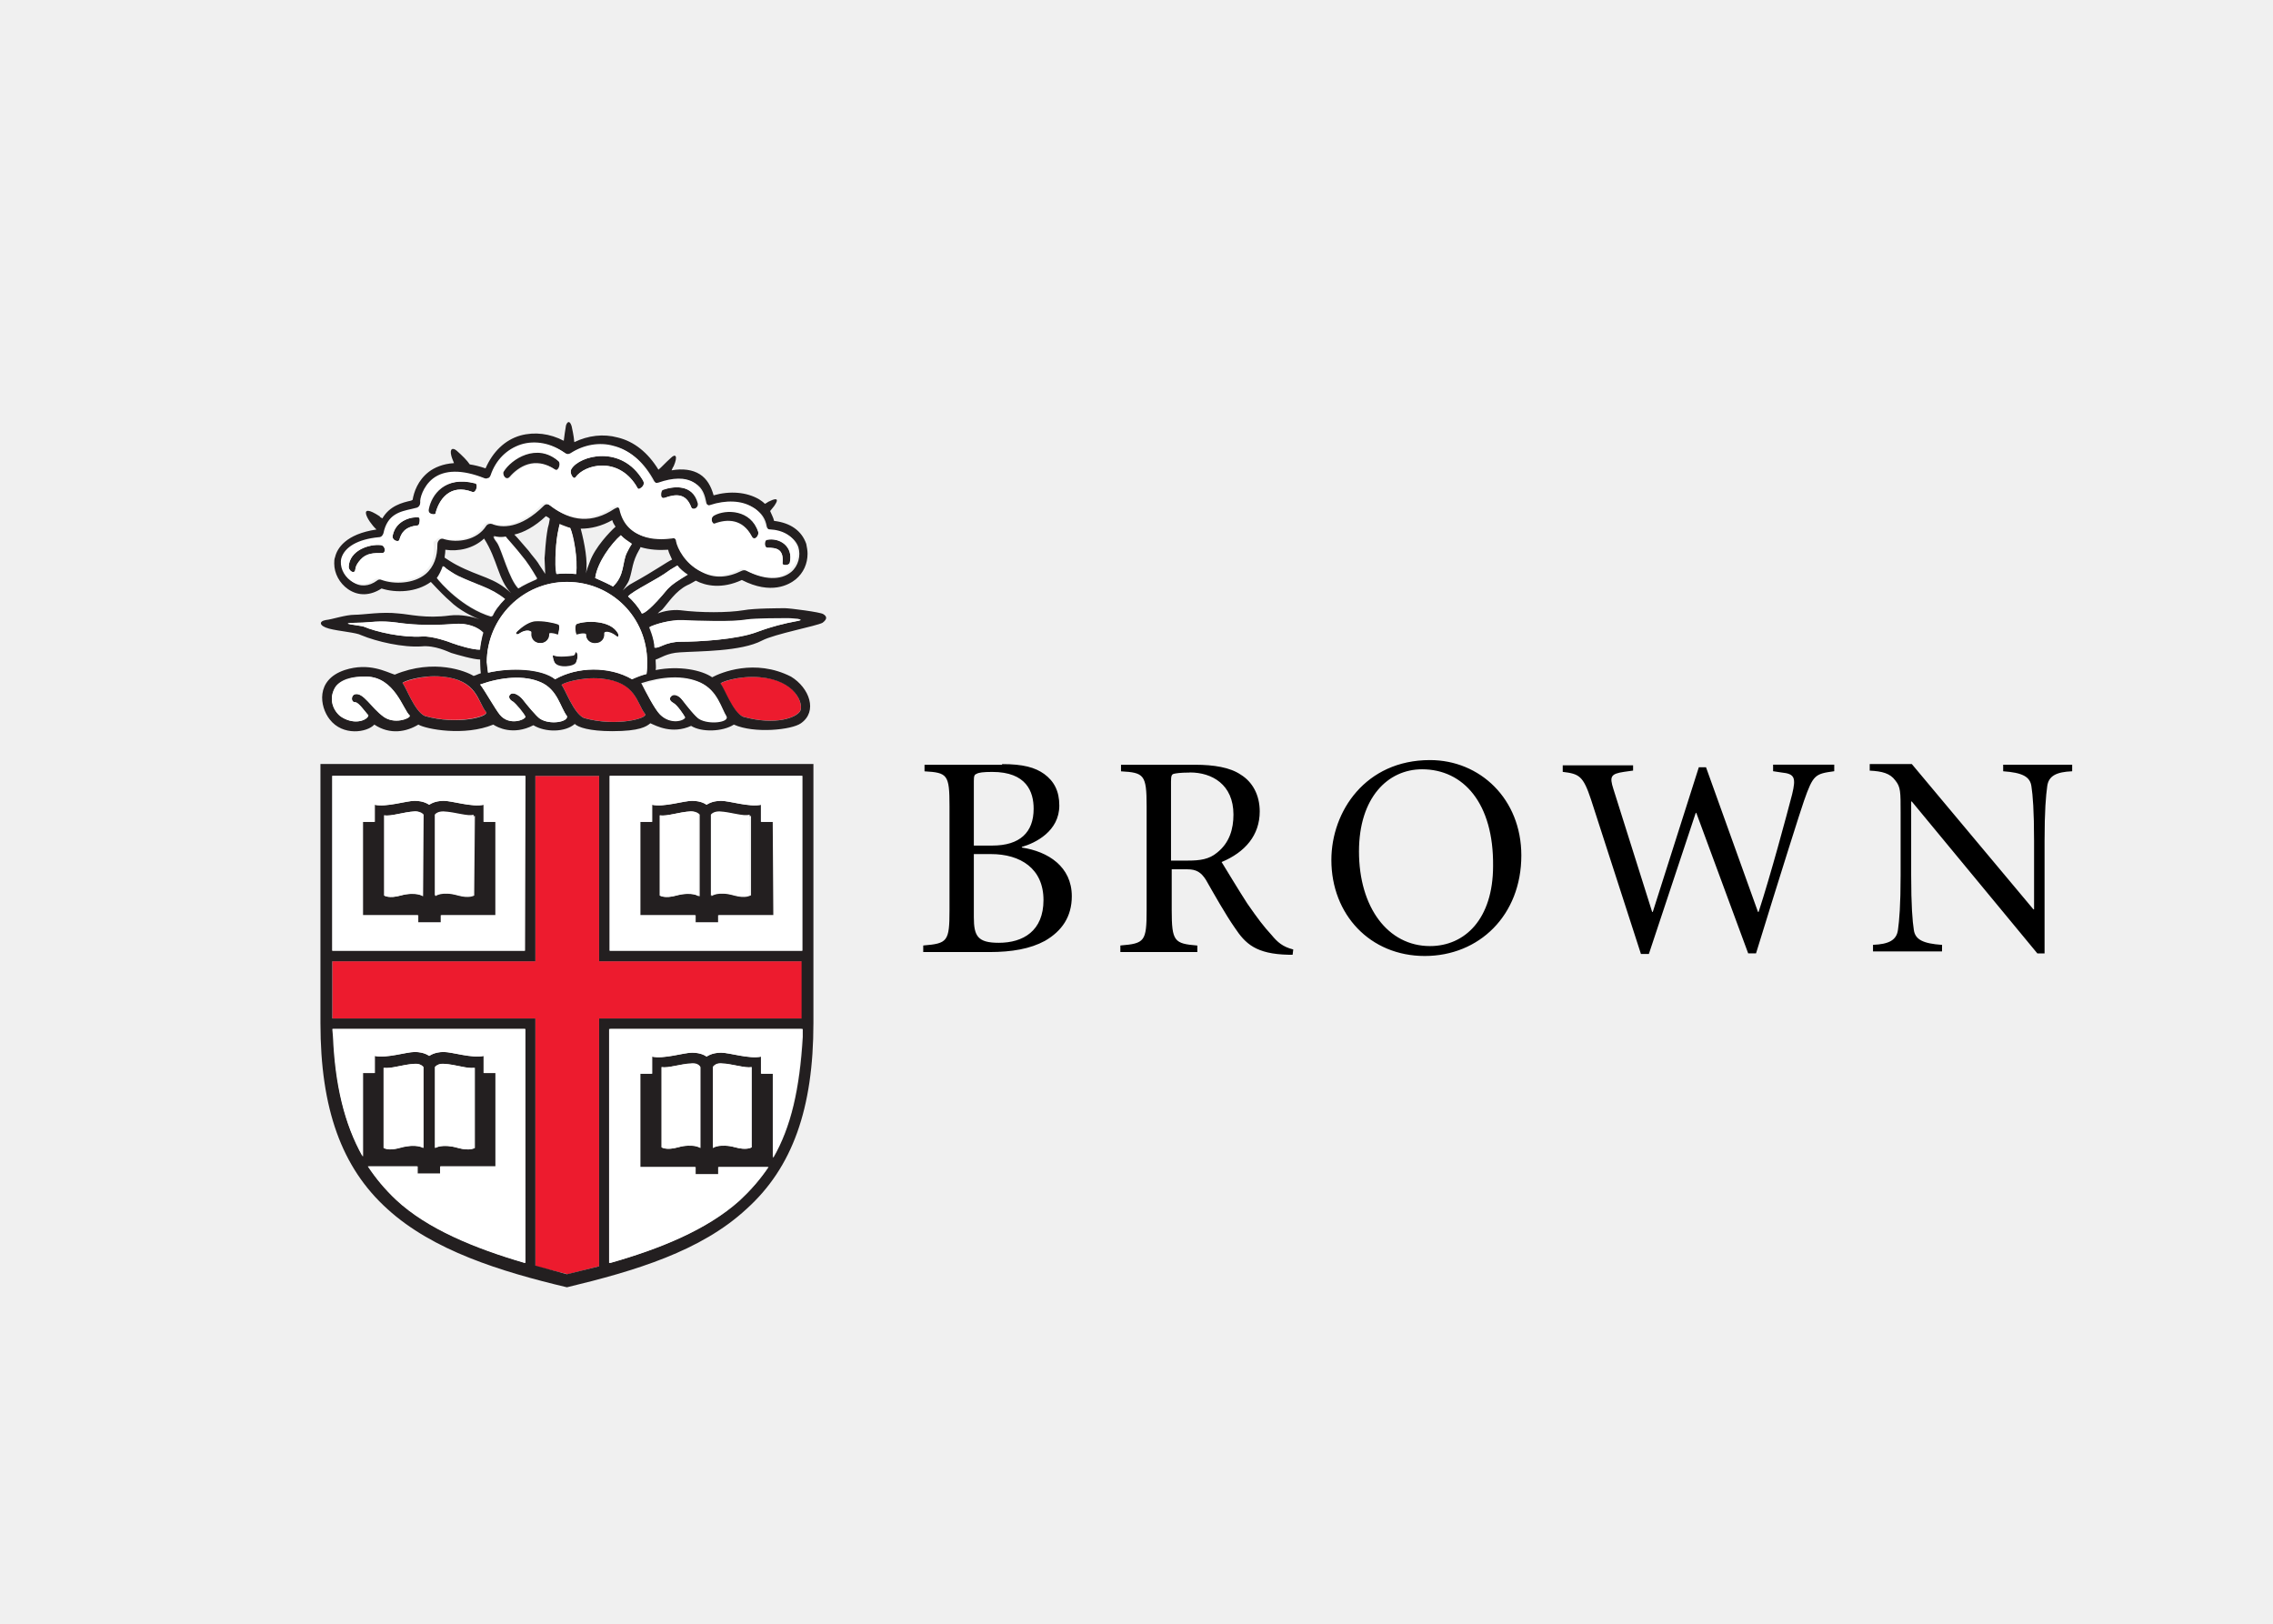
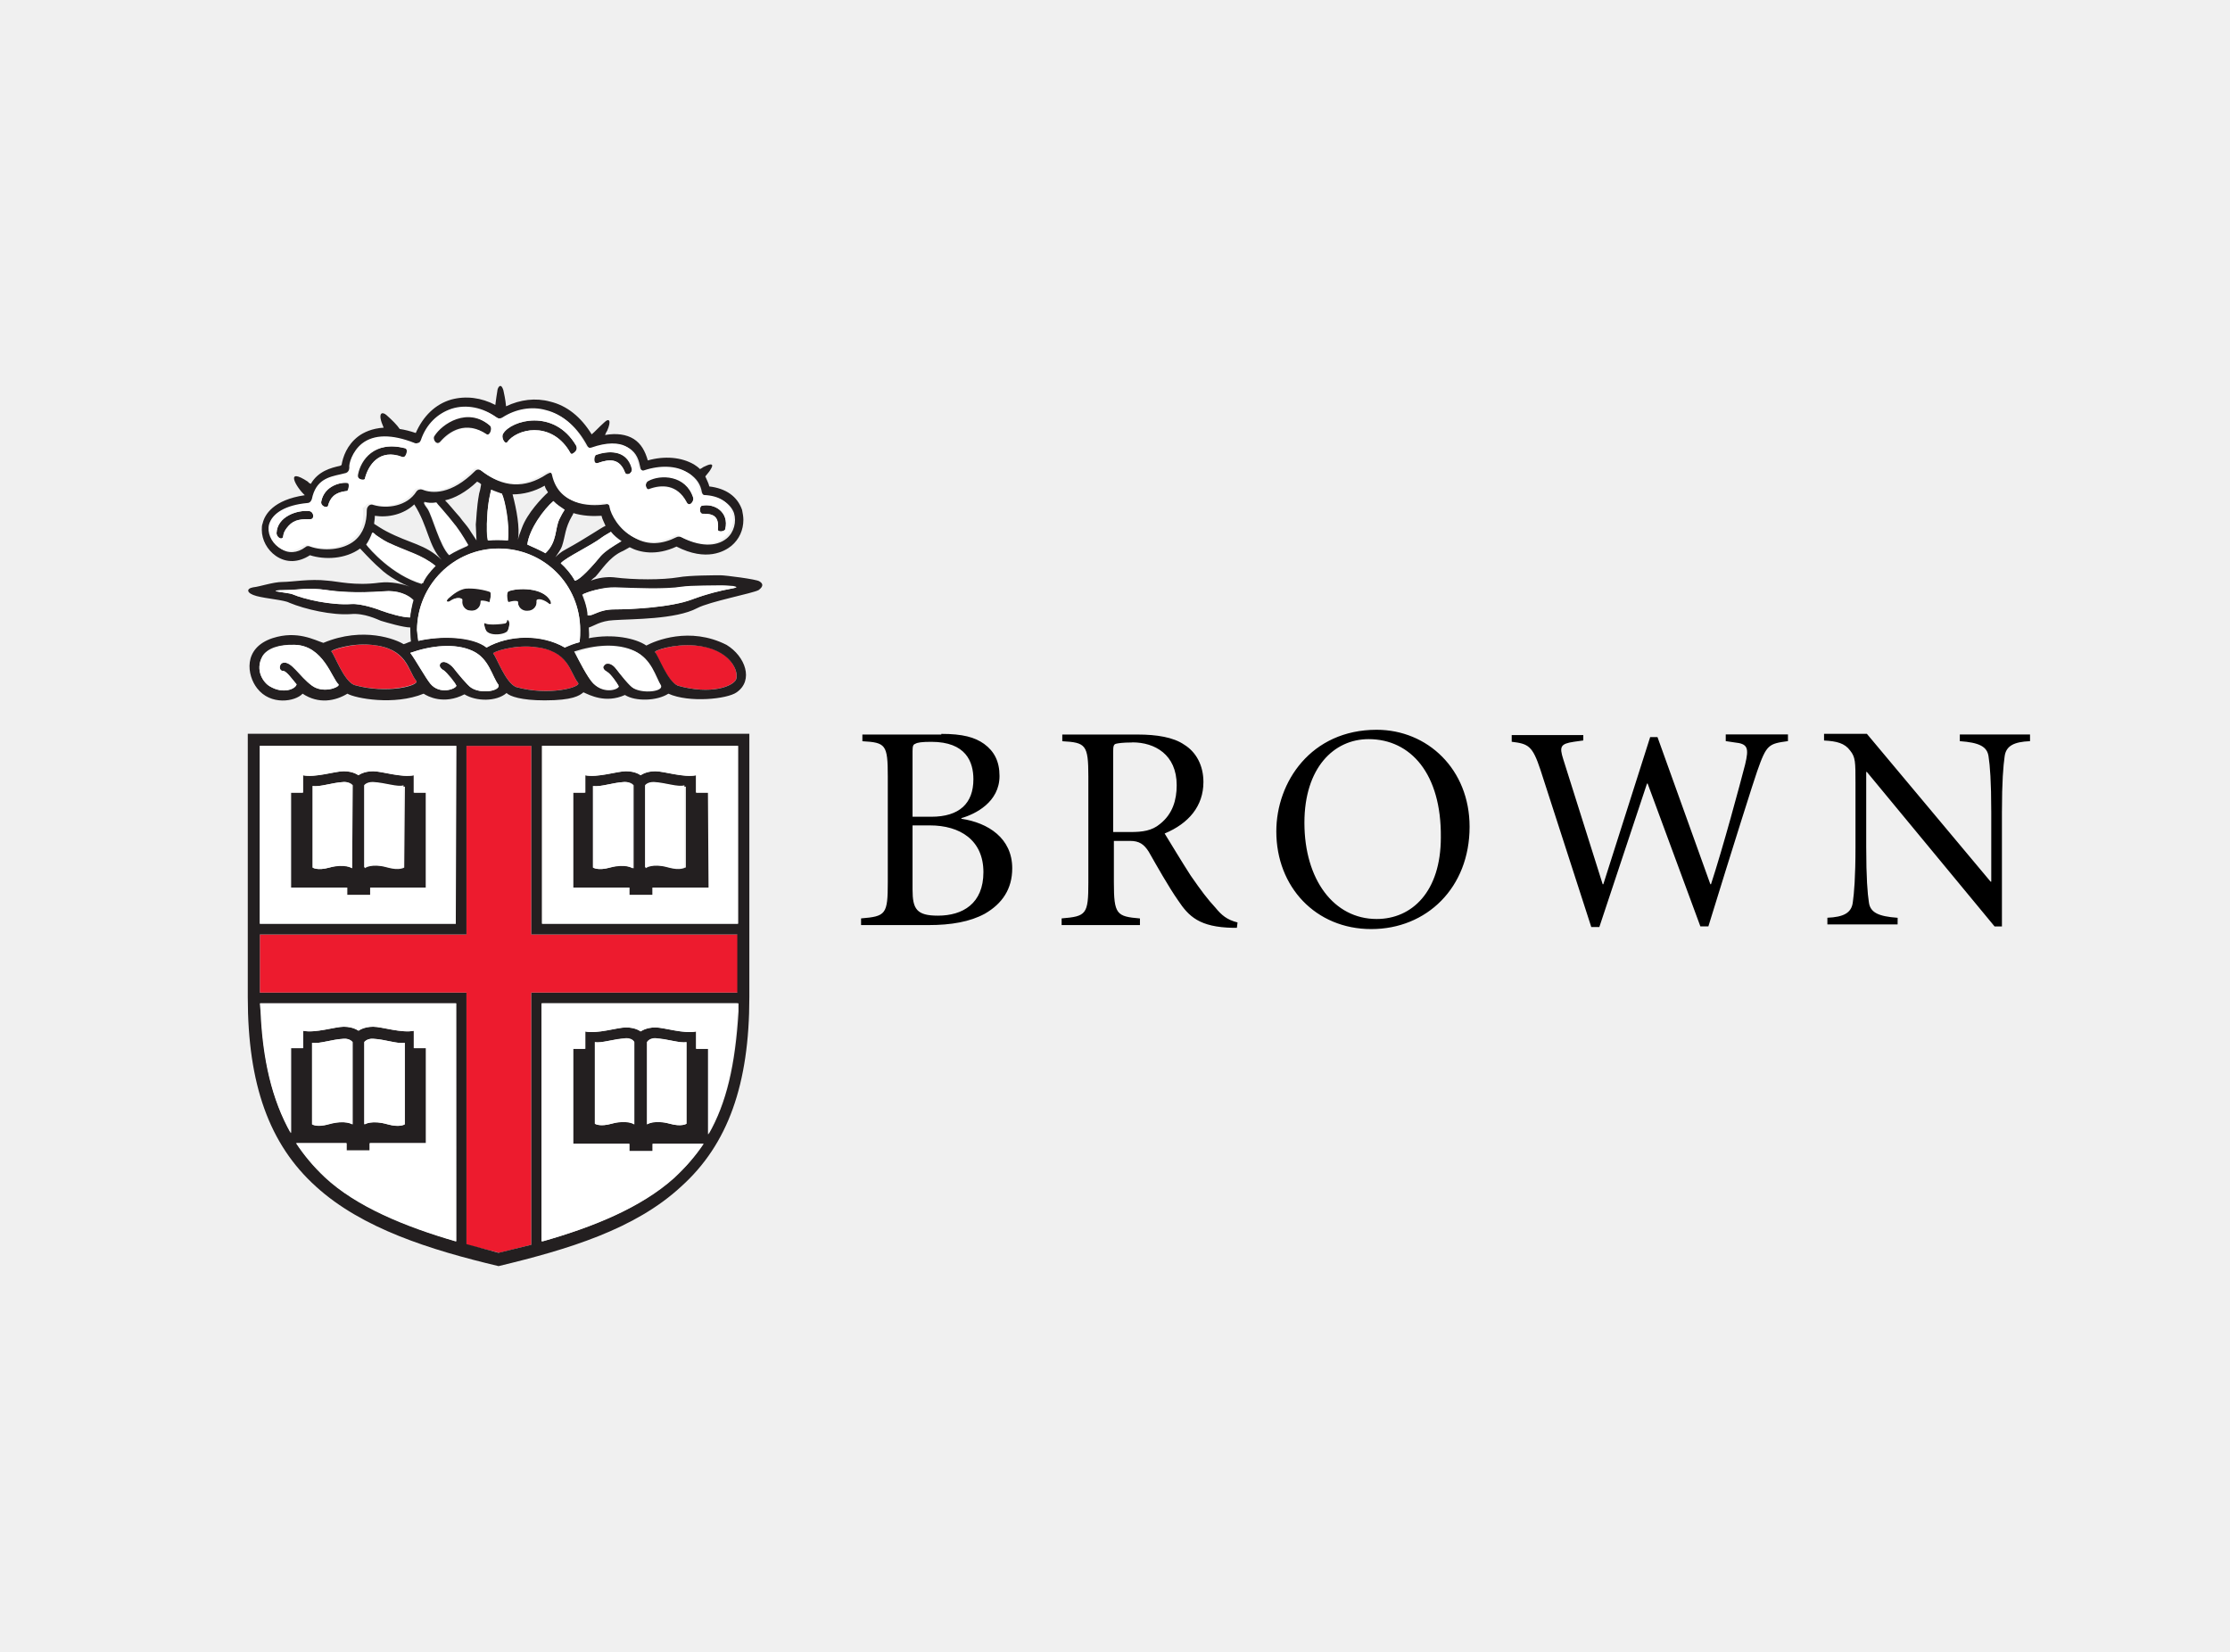
- <svg xmlns="http://www.w3.org/2000/svg" version="1.1" id="katman_1" x="0px" y="0px" viewBox="0 0 532 380" style="enable-background:new 0 0 560 400;" xml:space="preserve">
+ <svg xmlns="http://www.w3.org/2000/svg" version="1.1" id="katman_1" x="0px" y="0px" viewBox="18 10 513 380" style="enable-background:new 0 0 560 400;" xml:space="preserve">
  <style type="text/css">
	.st0{fill:#ED1B2E;}
	.st1{fill:#231F20;}
	.st2{fill:#FFFFFF;}
</style>
  <g transform="matrix(1.2599 0 0 1.2599 -8.70683 -11.7612)">
    <path d="M289.53,168.23c0,11.11-7.82,18.68-17.95,18.68c-10.14,0-17.34-7.69-17.34-17.83c0-9.04,6.35-18.56,18.32-18.56   C281.84,150.52,289.53,157.73,289.53,168.23z M229.33,186.18h-14.29v-1.22c4.52-0.37,4.88-0.73,4.88-6.59v-19.29   c0-5.86-0.49-6.23-4.76-6.47v-1.22h13.8c3.42,0,6.47,0.49,8.43,1.83c2.2,1.34,3.54,3.79,3.54,6.84c0,4.4-2.69,7.57-7.08,9.4   c0.98,1.59,3.18,5.25,4.76,7.69c1.95,2.81,3.05,4.27,4.52,5.86c1.1,1.34,2.08,2.2,4.03,2.69l-0.12,0.98h-0.73   c-6.11-0.12-8.06-2.08-10.01-5.01c-1.71-2.44-3.91-6.35-5.37-8.91c-0.86-1.34-1.71-1.95-3.42-1.95h-2.93v7.57   c0,5.86,0.49,6.23,4.76,6.59V186.18z M313.22,186.54h-1.47l-9.28-28.7c-1.46-4.4-2.2-4.76-5.25-5.13v-1.22h13.07v0.98l-1.71,0.24   c-2.44,0.37-2.69,0.86-1.95,3.18l7.2,22.83h0.12l8.55-26.86h1.34l9.65,26.86h0.12c2.2-6.72,5.25-18.07,6.23-21.86   c0.73-3.05,0.49-3.79-1.95-4.03l-1.59-0.24v-1.22h11.36v1.22c-3.54,0.49-3.91,0.61-5.62,5.5c-0.49,1.34-4.4,13.68-8.91,28.33h-1.46   l-9.65-26.13l-0.12,0.12L313.22,186.54z M367.68,186.06h-12.82v-1.22c2.93-0.12,4.4-0.86,4.64-2.81c0.24-1.71,0.49-4.52,0.49-10.14   v-11.6c0-3.91,0-4.76-0.98-5.98c-0.98-1.34-2.44-1.71-4.76-1.83v-1.22h7.82l22.59,26.99h0.12v-12.7c0-5.62-0.24-8.55-0.49-10.14   c-0.24-1.83-1.71-2.56-5.25-2.81v-1.22h12.82v1.22c-2.93,0.12-4.4,0.85-4.64,2.81c-0.24,1.71-0.49,4.52-0.49,10.14v20.88h-1.34   l-23.32-28.21h-0.12v13.68c0,5.62,0.24,8.55,0.49,10.14c0.24,1.83,1.71,2.56,5.25,2.81L367.68,186.06z M190.75,186.18h-12.33v-1.22   c4.52-0.37,4.88-0.73,4.88-6.59v-19.29c0-5.86-0.37-6.23-4.64-6.47v-1.22h14.41v-0.12c3.91,0,6.11,0.61,7.82,1.83   c1.83,1.34,2.81,3.17,2.81,5.86c0,4.76-4.4,6.96-6.96,7.69v0.12c4.88,0.73,9.28,3.54,9.28,9.04c0,3.79-1.83,6.47-5.01,8.3   C198.32,185.57,194.9,186.18,190.75,186.18L190.75,186.18z M271.09,152.23c-6.35,0-11.72,5.25-11.72,15.26   c0,10.38,5.37,17.58,13.19,17.58c6.47,0,11.72-5.01,11.72-14.9C284.4,158.58,278.79,152.23,271.09,152.23z M190.99,167.98h-3.17   v11.72c0,3.54,0.73,4.76,4.64,4.76c4.52,0,8.3-2.2,8.3-7.94C200.76,170.67,196.49,167.98,190.99,167.98L190.99,167.98z    M227.82,152.84c-1.71,0.01-2.41,0.13-2.88,0.24c-0.37,0.12-0.49,0.37-0.49,1.46v14.65h3.18c2.2,0,3.91-0.24,5.37-1.47   c2.32-1.83,3.05-4.4,3.05-7.08c0-5.62-4.03-7.82-8.06-7.82L227.82,152.84z M187.82,166.4h3.42c5.13,0,7.69-2.44,7.69-6.84   c0-3.17-1.34-6.84-7.69-6.84c-1.71,0-2.56,0.12-2.93,0.37c-0.37,0.12-0.49,0.37-0.49,1.34V166.4z" />
    <path class="st0" d="M106.37,244.55l5.98,1.47l5.86-1.47v-46.04h37.73v-10.62h-37.73v-34.44h-11.84v34.44H68.64v10.62h37.73   L106.37,244.55z" />
    <path class="st0" d="M118.58,135.38c6.59,0.49,6.59,4.64,8.18,6.59c0.61,0.73-5.25,2.44-11.36,0.73c-1.95-0.85-3.54-5.5-4.15-6.11   C111.01,136.36,114.79,135.01,118.58,135.38L118.58,135.38z M144.95,142.46c6.11,1.71,10.01,0.12,10.62-1.1   c0.61-1.34-0.85-5.74-7.45-6.23c-3.79-0.37-7.57,0.98-7.33,1.22C141.29,136.97,142.88,141.61,144.95,142.46L144.95,142.46z    M89.03,135.01c6.47,0.61,6.59,4.64,8.18,6.59c0.61,0.73-5.25,2.44-11.36,0.73c-1.95-0.86-3.54-5.5-4.15-6.11   C81.46,136.11,85.24,134.65,89.03,135.01z" />
    <g>
      <path class="st1" d="M159.85,123.41c-0.49-0.37-6.23-1.1-7.08-1.1c-0.85,0-5.74,0-7.69,0.37c-2.93,0.49-8.06,0.49-11.84,0    c-1.34-0.12-2.93,0.12-4.15,0.61c0.24-0.24,0.49-0.49,0.85-0.73c1.1-1.22,2.44-3.42,4.64-4.52c0.61-0.24,1.1-0.61,1.59-0.85    c1.83,0.98,4.88,1.59,8.55-0.12c5.49,2.81,8.79,0.86,10.01-0.12c1.46-1.22,2.2-2.93,2.2-4.76c0-0.61-0.12-1.22-0.24-1.83    c-0.85-2.44-2.93-3.91-5.98-4.27c-0.12-0.61-0.49-1.22-0.73-1.83c0.37-0.49,0.73-0.86,0.86-1.1c0.24-0.37,1.22-1.83-1.22-0.61    c-0.12,0.12-0.37,0.24-0.61,0.37c-0.37-0.37-0.73-0.61-1.1-0.85c-2.32-1.34-5.37-1.59-8.43-0.73c-0.49-1.71-1.22-3.05-2.56-3.91    c-1.34-0.85-3.18-1.1-5.25-0.73c0.12-0.24,0.24-0.61,0.37-0.73c0.86-1.95,0.37-2.44-0.49-1.59c-1.1,0.98-1.71,1.71-2.32,2.2    c-1.95-3.18-4.52-5.25-7.57-5.98c-2.69-0.73-5.49-0.37-8.06,0.86c-0.12-1.34-0.37-2.32-0.49-2.93c-0.49-1.59-1.1-0.37-1.1,0.12    c-0.12,0.61-0.24,1.59-0.37,2.56c-2.56-1.34-5.37-1.71-8.06-0.98c-2.93,0.85-5.13,3.05-6.47,6.1c-1.1-0.37-2.08-0.61-2.93-0.73    c-0.49-0.73-1.34-1.59-2.44-2.56c-0.73-0.61-1.34-0.37-0.98,0.98c0.12,0.49,0.37,0.98,0.49,1.34c-2.08,0.12-3.66,0.85-4.64,1.59    c-2.08,1.59-2.81,3.78-3.05,5.25c-0.12,0-0.24,0.12-0.24,0.12c-1.71,0.37-4.03,0.98-5.37,3.3c-0.24-0.12-0.49-0.24-0.49-0.37    c-4.27-2.81-2.32,0.86-0.61,2.44c-5.74,0.85-7.33,3.54-7.69,5.13C69,113.16,69,113.64,69,114.01c0,1.83,0.98,3.66,2.56,4.76    c1.95,1.34,4.15,1.22,6.23-0.12c2.69,0.86,6.47,0.73,9.16-1.22c1.59,1.71,2.81,2.93,3.54,3.54c1.71,1.71,4.27,2.93,5.5,3.42    c-1.22-0.49-3.42-0.98-5.5-0.73c-4.52,0.61-7.57-0.24-9.52-0.37c-3.18-0.37-6.47,0.24-8.18,0.24s-4.15,0.86-5.37,0.98    c-1.34,0.24-1.22,1.1,0.61,1.59c1.83,0.49,5.13,0.73,5.98,1.22c2.93,1.22,7.82,2.32,11.23,2.08c2.44-0.24,4.88,0.98,5.5,1.22    c1.22,0.37,4.15,1.22,5.37,1.22c0-0.12,0,1.71,0.12,2.56c-0.49,0.12-0.85,0.37-1.34,0.49c-1.34-0.85-7.33-3.3-14.65-0.24    c-1.59-0.49-4.76-2.32-9.28-0.86c-5.5,1.83-4.64,6.84-2.81,9.16c2.44,3.17,6.96,2.44,8.3,0.98c2.93,1.95,5.98,1.34,8.18,0    c1.47,0.86,8.55,2.2,13.92,0c0.73,0.49,3.66,2.08,7.45,0.12c2.2,1.34,5.86,1.34,7.69-0.24c0.61,0.61,2.69,1.34,6.96,1.34    c5.13,0,6.35-0.86,7.08-1.47c1.1,0.49,4.03,2.08,7.57,0.49c1.95,1.22,5.86,1.1,7.94-0.24c3.79,1.71,10.75,0.98,12.45-0.24    c3.18-2.2,1.59-6.59-1.83-8.67c-6.72-3.42-13.07-0.73-14.65,0.12c-1.95-1.34-6.11-2.2-10.5-1.34c0.12-0.49,0-1.1,0-1.71v-0.24    c0.86-0.24,2.08-1.22,4.52-1.34c3.42-0.24,11.36-0.12,15.26-2.2c2.32-1.22,10.14-2.69,11.23-3.3    C160.71,124.27,160.46,123.78,159.85,123.41L159.85,123.41z M130.91,118.77c-2.81,3.42-4.27,4.52-4.76,4.52    c-0.61-1.1-1.71-2.44-2.56-3.18c0.98-1.1,5.5-3.18,7.57-4.76c0.37-0.24,1.22-0.73,1.59-0.98c0.49,0.61,1.22,1.22,1.95,1.71    C132.87,117.19,131.89,117.8,130.91,118.77z M89.64,111.45c2.44,0.37,5.25-0.24,7.2-2.08c2.56,4.03,2.56,7.57,5.01,10.14    c-3.05-2.93-5.74-2.93-10.14-5.25c-0.73-0.37-1.83-1.1-2.2-1.34c0-0.37,0.12-0.73,0.12-1.22    C89.64,111.69,89.64,111.57,89.64,111.45z M108.2,115.96c0.12,0.12-1.22-1.83-1.34-2.08c-0.49-0.73-1.1-1.34-1.71-2.2    c-1.1-1.22-1.95-2.32-2.69-3.05c1.71-0.37,3.79-1.46,5.86-3.42c0.24,0.12,0.49,0.24,0.73,0.49c-0.12,0.73-0.24,1.34-0.37,1.71    c-0.49,2.69-0.49,4.76-0.61,5.62C108.08,113.89,108.2,115.23,108.2,115.96z M104.41,113.52c1.1,1.34,1.95,3.05,2.2,3.42    c-0.86,0.37-2.44,1.1-3.42,1.71c-1.71-1.71-3.05-7.08-3.91-8.43c-0.37-0.49-0.61-0.85-0.73-1.22c0.61,0.24,1.47,0.12,2.08,0.24    C100.87,109.37,102.34,110.71,104.41,113.52z M112.23,117.43c8.3,0,14.9,6.59,14.9,14.9c0,0.61,0,1.34-0.12,2.2    c-0.85,0.24-1.83,0.61-2.69,0.98c-4.27-2.56-10.14-2.32-14.29,0c-2.56-1.95-8.18-2.2-12.46-1.22c-0.12-0.85-0.24-1.59-0.24-1.95    C97.45,124.02,104.05,117.43,112.23,117.43L112.23,117.43z M110.15,111.69c0.12-2.81,0.73-4.64,0.73-5.01    c0.61,0.24,1.34,0.49,1.95,0.73c0.49,1.1,1.46,5.74,1.1,8.55c-1.22-0.12-2.69-0.12-3.66,0    C110.03,115.48,110.03,113.15,110.15,111.69z M123.34,112.06c-0.86,1.83-0.37,4.15-2.56,6.23c-0.24-0.24-2.44-1.22-3.3-1.59    c0.37-2.93,3.05-6.47,4.76-7.94c0.49,0.61,1.34,1.22,1.95,1.59C124.07,110.59,123.71,111.2,123.34,112.06z M125.66,111.45    c0.12-0.12,0.12-0.24,0.24-0.49c1.59,0.49,3.42,0.61,5.13,0.49c0.12,0.61,0.49,1.22,0.73,1.83c-0.86,0.37-3.42,2.2-7.2,4.27    c-0.98,0.49-1.59,1.1-1.95,1.47c0.37-0.61,0.98-1.34,1.22-2.08C124.44,115.11,124.32,113.77,125.66,111.45z M116.5,113.64    c-0.37,0.98-0.61,1.59-0.73,2.2c0.37-2.2-0.24-5.5-0.98-8.3c1.95,0,3.91-0.49,5.86-1.59c0.12,0.49,0.37,0.85,0.61,1.22    C120.17,108.15,117.48,110.96,116.5,113.64L116.5,113.64z M85.98,115.96c-2.2,1.83-5.86,1.95-8.18,1.1    c-0.24-0.12-0.61-0.12-0.85,0.12c-1.47,1.1-3.18,1.22-4.52,0.24c-1.34-0.98-2.08-2.56-1.71-4.15c0.49-2.08,3.05-3.54,6.96-3.91    c0.37,0,0.73-0.37,0.85-0.73c0.73-3.54,3.05-4.03,5.25-4.52l0.98-0.24c0.49-0.12,0.73-0.49,0.61-0.98    c-0.12-0.61,0.49-2.93,2.32-4.4c2.2-1.71,5.5-1.71,9.52-0.12c0.24,0.12,0.49,0.12,0.73,0c0.24-0.12,0.37-0.24,0.49-0.49    c0.98-2.93,3.05-5.01,5.62-5.74c2.69-0.86,5.62-0.24,8.18,1.59c0.37,0.24,0.73,0.24,1.1,0c2.44-1.59,5.37-2.08,7.94-1.34    c2.93,0.73,5.37,2.93,7.2,6.35c0.24,0.37,0.73,0.61,1.1,0.49c2.81-0.98,5.01-0.98,6.47-0.12c1.47,0.86,1.83,2.32,2.08,3.54    c0,0.24,0.24,0.49,0.37,0.61c0.24,0.12,0.49,0.12,0.73,0.12c2.93-0.98,5.86-0.85,7.82,0.37c1.34,0.85,2.08,1.95,2.32,3.42    c0.12,0.37,0.37,0.73,0.85,0.73c2.56,0.12,4.4,1.34,5.01,3.05c0.49,1.59,0,3.54-1.34,4.64c-1.95,1.59-5.01,1.47-8.3-0.24    c-0.24-0.12-0.61-0.12-0.85,0c-2.69,1.34-5.13,1.47-7.45,0.24c-2.69-1.34-4.27-4.15-4.4-5.5c0-0.24-0.12-0.49-0.37-0.61    c-0.24-0.12-0.49-0.24-0.73-0.12c-1.83,0.24-8.06,0.85-9.4-5.13c-0.12-0.24-0.24-0.49-0.49-0.61c-0.24-0.12-0.61,0.12-0.86,0.24    c-4.03,2.69-8.06,2.44-11.84-0.61c-0.37-0.24-0.85-0.37-1.22,0c-4.4,4.4-7.94,4.15-9.65,3.42c-0.37-0.12-0.86,0-1.1,0.37    c-1.71,2.69-5.37,3.17-7.82,2.44c-0.24-0.12-0.61-0.12-0.86,0.12c-0.24,0.24-0.37,0.49-0.37,0.86    C88.17,112.67,87.56,114.62,85.98,115.96L85.98,115.96z M88.05,116.7c0.37-0.49,0.86-1.47,1.1-2.2c0.24,0.12,0.37,0.24,0.49,0.37    c0.12,0,1.47,0.98,2.32,1.46c3.79,1.83,6.11,2.2,8.67,4.27c-0.98,0.98-1.95,2.2-2.44,3.3C92.81,122.31,88.66,117.55,88.05,116.7z     M90.86,128.79c-0.49-0.24-3.66-1.34-5.5-1.22c-3.79,0.24-8.55-0.85-10.87-1.83c-0.61-0.24-5.74-0.73-0.73-0.73    c1.71,0,3.66-0.49,7.08,0c1.95,0.24,5.37,0.61,10.5,0.24c2.56-0.24,4.4,0.61,5.37,1.59c-0.24,0.73-0.61,2.56-0.61,3.18    C94.65,130.01,92.2,129.27,90.86,128.79L90.86,128.79z M78.16,142.46c-2.32-1.59-3.79-4.64-5.37-4.15    c-0.61,0.24-0.73,1.47,0.12,1.47c0.61,0,1.71,1.71,2.44,2.44c-0.12,0.86-2.44,1.83-4.88,0.37c-1.1-0.61-2.81-2.81-1.34-5.5    c0.85-1.46,3.05-2.2,5.86-2.08c5.25,0.12,6.84,6.1,8.06,7.33C83.05,142.83,80.11,143.93,78.16,142.46z M85.85,142.34    c-1.95-0.86-3.54-5.5-4.15-6.11c-0.24-0.24,3.54-1.59,7.33-1.22c6.59,0.61,6.59,4.64,8.18,6.59    C97.82,142.46,91.84,144.05,85.85,142.34L85.85,142.34z M107.22,142.83c-0.61-0.37-2.44-2.69-3.18-3.54    c-0.61-0.85-1.83-1.59-2.44-0.85c-0.37,0.49,0,0.98,0.61,1.22c0.61,0.37,2.2,2.32,2.32,2.81c-0.12,0.61-3.05,1.71-4.76-0.37    c-0.85-1.1-2.56-4.27-3.66-5.62c3.79-1.34,8.18-1.83,11.36-0.37c3.05,1.47,3.54,4.64,4.76,6.23    C112.47,143.44,109.05,144.05,107.22,142.83L107.22,142.83z M115.4,142.71c-1.95-0.85-3.54-5.5-4.15-6.11    c-0.24-0.24,3.54-1.59,7.33-1.22c6.59,0.61,6.59,4.64,8.18,6.59C127.37,142.71,121.51,144.42,115.4,142.71L115.4,142.71z     M148.13,135.14c6.59,0.61,8.06,4.88,7.45,6.23c-0.61,1.22-4.52,2.81-10.62,1.1c-1.95-0.86-3.54-5.5-4.15-6.11    C140.44,136.11,144.22,134.77,148.13,135.14L148.13,135.14z M137.02,136.11c3.05,1.47,3.66,4.64,4.76,6.23    c0.24,1.1-3.42,1.34-5.01,0.49c-0.61-0.37-2.44-2.69-3.17-3.54c-0.61-0.85-1.71-1.34-2.2-0.61c-0.37,0.49,0.12,0.98,0.61,1.22    c0.73,0.37,1.95,2.2,2.08,2.56c-0.12,0.61-2.69,1.46-4.64-0.49c-0.98-0.98-2.69-4.4-3.42-5.74    C129.81,135.01,133.84,134.65,137.02,136.11z M154.6,124.76c-1.95,0.37-4.27,0.98-7.08,1.95c-3.79,1.46-11.11,1.83-14.17,1.83    c-2.93,0-3.78,1.22-4.88,1.1c0-1.59-0.98-3.79-0.98-3.79c0.85-0.49,3.54-1.34,5.98-1.22c3.17,0.12,8.91,0.37,11.97-0.12    c1.47-0.24,6.84-0.24,7.57-0.24c0.61,0,1.59,0.12,1.83,0.12C156.19,124.51,155.21,124.63,154.6,124.76z" />
      <path class="st1" d="M77.92,112.06c-1.59,0-2.93,0-4.03,1.22c-1.22,1.34-0.85,1.95-1.1,2.2c-0.37,0.37-1.1-0.24-1.1-0.86    c0.12-3.05,3.79-4.27,5.98-4.03C78.53,110.71,78.65,112.06,77.92,112.06" />
      <path class="st1" d="M84.51,106.93c-2.32,0.24-3.05,1.34-3.42,2.69c-0.12,0.49-1.47,0.12-1.22-0.85c0.61-2.93,3.79-3.54,4.88-3.3    C85,105.58,84.88,106.93,84.51,106.93" />
      <path class="st1" d="M94.65,100.7c-4.15-1.59-6.23,1.47-6.84,4.03c-0.12,0.37-1.47,0.24-1.22-0.85c0.49-2.56,2.93-6.23,8.67-4.76    C95.74,99.24,95.38,100.94,94.65,100.7" />
      <path class="st1" d="M110.03,96.55c-3.79-2.56-6.84-0.49-8.43,1.34c-0.73,0.86-1.59-0.61-1.22-1.1c1.34-2.2,6.1-5.5,10.26-1.83    C111.13,95.45,110.64,96.91,110.03,96.55" />
      <path class="st1" d="M125.78,100.09c-0.37,0.24-0.49-0.24-0.73-0.61c-3.42-5.37-9.52-3.91-11.24-1.47    c-0.37,0.49-1.22-0.85-0.73-1.59c1.47-2.44,9.28-4.64,13.31,2.2C126.76,99.36,126.15,99.85,125.78,100.09" />
      <path class="st1" d="M135.31,103.51c-0.98-2.56-2.81-2.44-4.88-1.71c-0.98,0.37-0.73-1.34-0.37-1.46c2.08-0.73,5.62-1.1,6.59,2.44    C136.77,103.75,135.55,104.24,135.31,103.51" />
      <path class="st1" d="M146.54,108.88c-1.71-3.18-4.52-3.18-6.84-2.32c-0.49,0.24-0.98-1.1-0.12-1.59c2.2-1.22,6.84-1.1,8.18,3.05    C148.01,108.76,147.03,109.98,146.54,108.88" />
      <path class="st1" d="M153.63,113.89c-0.12,0.49-1.47,0.61-1.34,0c0.24-2.56-1.1-2.81-2.81-2.81c-0.61,0-0.61-1.34-0.12-1.47    C151.67,109.13,154.36,110.83,153.63,113.89" />
      <path class="st1" d="M109.05,127.2c0,0.98-0.86,1.71-1.83,1.59c-0.98,0-1.71-0.85-1.59-1.83v-0.24c-0.12-0.24-0.98-0.49-2.08,0.24    c-0.61,0.37-1.22,0.12-0.24-0.73c1.1-0.98,2.08-1.47,2.93-1.59c1.47-0.12,3.42,0.24,4.4,0.61c0.37,0.12,0,2.08-0.12,1.95    c-0.37-0.12-0.98-0.37-1.59-0.24L109.05,127.2z" />
      <path class="st1" d="M113.94,132.45c-0.24,0.85-3.42,1.22-4.03,0c-0.24-0.49-0.49-1.59-0.12-1.34c0.73,0.37,3.18,0.12,3.66,0    c0.37-0.12,0.12-0.73,0.37-0.61C114.3,130.49,114.3,131.59,113.94,132.45" />
      <path class="st1" d="M121.39,127.56c-0.73-0.61-1.83-0.98-2.2-0.61v0.12c0.12,0.98-0.61,1.83-1.59,1.83    c-0.98,0.12-1.83-0.61-1.83-1.59v-0.12c-0.61-0.24-1.59,0.12-1.71,0.12c-0.12,0-0.49-1.83,0-2.08c1.47-0.61,6.35-0.85,7.69,1.83    C121.88,127.44,121.75,127.81,121.39,127.56" />
      <path class="st1" d="M120.17,153.45h35.78v32.48h-35.78L120.17,153.45z M68.64,153.45h35.78v32.48H68.64V153.45z M104.54,243.94    c-9.16-2.69-18.2-6.35-23.93-11.72c-2.08-1.95-3.79-3.91-5.25-6.23h9.16v1.34h4.27v-1.34h10.26v-17.34h-2.2v-3.18    c-2.2,0.49-5.86-0.73-7.45-0.73c-1.83,0-2.69,0.73-2.69,0.73s-0.98-0.73-2.69-0.73c-1.59,0-5.25,1.22-7.45,0.73v3.18h-2.2v15.51    c-3.54-6.11-5.13-13.43-5.5-22.35l-0.12-1.34h35.78L104.54,243.94z M78.28,222.57v-14.9c1.22,0.24,3.42-0.61,5.74-0.73    c1.22,0,1.59,0.61,1.59,0.61v15.02c0,0-1.34-0.86-4.15-0.12C79.14,223.18,78.28,222.57,78.28,222.57z M87.81,222.57v-15.02    c0,0,0.37-0.73,1.59-0.61c2.2,0.12,4.4,0.98,5.74,0.73v14.9c0,0-0.85,0.61-3.05,0C89.03,221.71,87.81,222.57,87.81,222.57z     M118.21,244.55l-5.98,1.47l-5.86-1.59v-45.91H68.64v-10.62h37.73v-34.44h11.84v34.44h37.61v10.62h-37.61V244.55z M150.57,224.4    v-15.63h-2.2v-3.17c-2.2,0.49-5.86-0.73-7.45-0.73c-1.83,0-2.69,0.73-2.69,0.73s-0.85-0.73-2.69-0.73c-1.59,0-5.25,1.22-7.45,0.73    v3.17h-2.2v17.34h10.26v1.34h4.27v-1.34h9.28c-1.47,2.2-3.3,4.27-5.37,6.23c-6.11,5.5-15.02,9.04-24.06,11.6v-43.47h35.78v1.47    C155.46,211.7,153.87,218.66,150.57,224.4L150.57,224.4z M146.54,207.55v14.9c0,0-0.86,0.61-3.05,0    c-2.93-0.86-4.15,0.12-4.15,0.12v-15.02c0,0,0.37-0.73,1.59-0.61C143.12,206.94,145.32,207.79,146.54,207.55L146.54,207.55z     M137.02,207.55v15.02c0,0-1.34-0.86-4.15-0.12c-2.2,0.61-3.05,0-3.05,0v-14.9c1.22,0.24,3.42-0.61,5.74-0.73    C136.77,206.81,137.02,207.55,137.02,207.55L137.02,207.55z M66.44,151.25v48.11c0,15.88,3.91,26.86,12.45,34.56    c8.43,7.69,21,11.6,33.34,14.53c12.7-3.05,24.91-6.72,33.34-14.53c8.55-7.69,12.45-18.68,12.45-34.56v-48.11H66.44z" />
      <path class="st1" d="M96.84,162v-3.18c-2.2,0.49-5.86-0.73-7.45-0.73c-1.83,0-2.69,0.73-2.69,0.73s-0.98-0.73-2.69-0.73    c-1.59,0-5.25,1.22-7.45,0.73V162h-2.2v17.34h10.26v1.34h4.27v-1.34h10.26V162H96.84z M85.49,175.8c0,0-1.34-0.85-4.15-0.12    c-2.2,0.61-3.05,0-3.05,0v-14.9c1.22,0.24,3.42-0.61,5.74-0.73c1.22,0,1.59,0.61,1.59,0.61L85.49,175.8z M95.01,175.68    c0,0-0.86,0.61-3.05,0c-2.93-0.85-4.15,0.12-4.15,0.12v-15.02c0,0,0.37-0.73,1.59-0.61c2.2,0.12,4.4,0.98,5.74,0.73L95.01,175.68z    " />
      <path class="st1" d="M148.37,162v-3.18c-2.2,0.49-5.86-0.73-7.45-0.73c-1.83,0-2.69,0.73-2.69,0.73s-0.85-0.73-2.69-0.73    c-1.59,0-5.25,1.22-7.45,0.73V162h-2.2v17.34h10.26v1.34h4.27v-1.34h10.26V162H148.37z M136.77,175.8c0,0-1.34-0.85-4.15-0.12    c-2.2,0.61-3.05,0-3.05,0v-14.9c1.22,0.24,3.42-0.61,5.74-0.73c1.22,0,1.59,0.61,1.59,0.61v15.14H136.77z M146.3,175.68    c0,0-0.86,0.61-3.05,0c-2.93-0.85-4.15,0.12-4.15,0.12v-15.02c0,0,0.37-0.73,1.59-0.61c2.2,0.12,4.39,0.98,5.74,0.73v14.77    L146.3,175.68z" />
    </g>
    <g>
      <path class="st2" d="M120.17,243.94c9.04-2.56,17.95-6.11,24.06-11.6c2.2-1.95,3.91-4.03,5.37-6.23h-9.28v1.34h-4.27v-1.34h-10.26    v-17.34h2.2v-3.17c2.2,0.49,5.86-0.73,7.45-0.73c1.83,0,2.69,0.73,2.69,0.73s0.98-0.73,2.69-0.73c1.59,0,5.25,1.22,7.45,0.73v3.17    h2.2v15.63c3.3-5.74,4.88-12.7,5.37-22.47v-1.47h-35.78v43.47L120.17,243.94z" />
      <path class="st2" d="M68.76,201.81c0.37,8.91,2.08,16.24,5.5,22.35v-15.51h2.2v-3.18c2.2,0.49,5.86-0.73,7.45-0.73    c1.83,0,2.69,0.73,2.69,0.73s0.98-0.73,2.69-0.73c1.59,0,5.25,1.22,7.45,0.73v3.18h2.2v17.34H88.66v1.34h-4.27v-1.34h-9.16    c1.46,2.2,3.17,4.27,5.25,6.23c5.74,5.37,14.65,9.04,23.93,11.72v-43.47H68.64L68.76,201.81z" />
      <path class="st2" d="M85.49,222.57v-15.02c0,0-0.37-0.73-1.59-0.61c-2.2,0.12-4.4,0.98-5.74,0.73v14.9c0,0,0.85,0.61,3.05,0    C84.27,221.71,85.49,222.57,85.49,222.57z" />
      <path class="st2" d="M74.5,125.73c2.32,0.98,7.2,2.08,10.87,1.83c1.83-0.12,4.88,0.98,5.5,1.22c1.34,0.49,3.78,1.22,5.13,1.22    c0.12-0.61,0.37-2.44,0.61-3.18c-0.98-0.98-2.93-1.83-5.37-1.59c-5.13,0.37-8.55,0.12-10.5-0.24c-3.3-0.49-5.37,0-7.08,0    C68.64,125.12,73.89,125.49,74.5,125.73L74.5,125.73z" />
      <path class="st2" d="M84.02,160.05c-2.2,0.12-4.4,0.98-5.74,0.73v14.9c0,0,0.86,0.61,3.05,0c2.93-0.85,4.15,0.12,4.15,0.12v-15.02    C85.49,160.78,85.12,160.05,84.02,160.05z" />
      <path class="st2" d="M140.56,160.05c-1.22,0-1.59,0.61-1.59,0.61v15.02c0,0,1.34-0.85,4.15-0.12c2.2,0.61,3.05,0,3.05,0v-14.9    C144.95,161.02,142.76,160.17,140.56,160.05L140.56,160.05z" />
      <path class="st2" d="M155.95,153.45h-35.78v32.48h35.78L155.95,153.45z M150.57,179.34h-10.26v1.34h-4.27v-1.34h-10.26V162h2.2    v-3.18c2.2,0.49,5.86-0.73,7.45-0.73c1.83,0,2.69,0.73,2.69,0.73s0.98-0.73,2.69-0.73c1.59,0,5.25,1.22,7.45,0.73V162h2.2    L150.57,179.34z" />
      <path class="st2" d="M139.34,207.55v15.02c0,0,1.34-0.86,4.15-0.12c2.2,0.61,3.05,0,3.05,0v-14.9c-1.34,0.24-3.42-0.61-5.74-0.73    C139.7,206.81,139.34,207.55,139.34,207.55L139.34,207.55z" />
      <path class="st2" d="M129.81,207.55v14.9c0,0,0.86,0.61,3.05,0c2.93-0.86,4.15,0.12,4.15,0.12v-15.02c0,0-0.37-0.73-1.59-0.61    C133.23,206.94,131.16,207.79,129.81,207.55L129.81,207.55z" />
      <path class="st2" d="M135.19,160.05c-2.2,0.12-4.4,0.98-5.74,0.73v14.9c0,0,0.86,0.61,3.05,0c2.93-0.85,4.15,0.12,4.15,0.12    v-15.02C136.77,160.78,136.41,160.05,135.19,160.05L135.19,160.05z" />
      <path class="st2" d="M100.75,120.6c-2.56-2.08-5.01-2.56-8.67-4.27c-0.86-0.37-2.32-1.34-2.32-1.46    c-0.12-0.12-0.24-0.24-0.49-0.37c-0.24,0.73-0.73,1.71-1.1,2.2c0.61,0.73,4.76,5.62,10.26,7.08    C98.8,122.8,99.77,121.58,100.75,120.6z" />
      <path class="st2" d="M98.67,108.88c0.12,0.24,0.37,0.61,0.73,1.22c0.85,1.47,2.2,6.72,3.91,8.43c0.85-0.61,2.44-1.47,3.42-1.71    c-0.24-0.37-1.1-1.95-2.2-3.42c-2.08-2.69-3.54-4.15-3.66-4.4C100.14,109.13,99.29,109.13,98.67,108.88z" />
      <path class="st2" d="M97.58,134.28c4.27-0.98,10.01-0.85,12.46,1.22c4.03-2.32,10.01-2.44,14.29,0c0.86-0.49,1.71-0.73,2.69-0.98    c0.12-0.86,0.12-1.59,0.12-2.2c0-8.3-6.59-14.9-14.9-14.9c-8.18,0-14.9,6.72-14.9,14.9C97.45,132.69,97.45,133.43,97.58,134.28    L97.58,134.28z M114.06,125.24c1.47-0.61,6.35-0.85,7.69,1.83c0.12,0.37,0.12,0.73-0.37,0.37c-0.73-0.61-1.83-0.98-2.2-0.61v0.12    c0.12,0.98-0.61,1.83-1.59,1.83c-0.98,0.12-1.83-0.61-1.83-1.59v-0.12c-0.61-0.24-1.59,0.12-1.71,0.12    C113.82,127.32,113.45,125.49,114.06,125.24z M113.57,130.98c0.37-0.12,0.12-0.73,0.37-0.61c0.37,0.12,0.37,1.1,0,1.95    c-0.24,0.85-3.42,1.22-4.03,0c-0.24-0.49-0.49-1.59-0.12-1.34C110.52,131.47,113.08,131.11,113.57,130.98L113.57,130.98z     M103.32,126.34c1.1-0.98,2.08-1.47,2.93-1.59c1.47-0.12,3.42,0.24,4.4,0.61c0.37,0.12,0,2.08-0.12,1.95    c-0.37-0.12-0.98-0.37-1.59-0.24v0.12c0,0.98-0.86,1.71-1.83,1.59c-0.98,0-1.71-0.85-1.59-1.83v-0.24    c-0.12-0.24-0.98-0.49-2.08,0.24C102.95,127.44,102.22,127.2,103.32,126.34L103.32,126.34z" />
      <path class="st2" d="M107.47,136.11c-3.18-1.46-7.57-0.98-11.36,0.37c0.98,1.34,2.81,4.64,3.66,5.62    c1.71,2.08,4.64,0.98,4.76,0.37c-0.24-0.37-1.83-2.44-2.32-2.81c-0.61-0.37-0.86-0.86-0.61-1.22c0.49-0.73,1.71,0,2.44,0.85    c0.61,0.86,2.56,3.18,3.18,3.54c1.83,1.22,5.37,0.61,5.01-0.49C111.01,140.75,110.52,137.46,107.47,136.11L107.47,136.11z" />
      <path class="st2" d="M74.99,135.01c-2.69,0-5.01,0.73-5.86,2.08c-1.47,2.56,0.24,4.88,1.34,5.5c2.44,1.47,4.64,0.49,4.88-0.37    c-0.61-0.73-1.83-2.44-2.44-2.44c-0.85,0-0.85-1.22-0.12-1.47c1.59-0.49,3.18,2.44,5.37,4.15c2.08,1.46,4.88,0.37,4.88-0.24    C81.7,141.12,80.24,135.14,74.99,135.01z" />
      <path class="st2" d="M113.94,115.96c0.37-2.81-0.49-7.33-1.1-8.55c-0.73-0.12-1.47-0.37-1.95-0.73c-0.12,0.37-0.61,2.2-0.73,5.01    c-0.12,1.46,0,3.79,0.24,4.27C111.25,115.84,112.72,115.84,113.94,115.96z" />
      <path class="st2" d="M122.24,108.76c-1.71,1.46-4.4,5.13-4.76,7.94c0.86,0.37,2.93,1.34,3.3,1.59c2.2-2.08,1.71-4.52,2.56-6.23    c0.37-0.73,0.73-1.34,0.98-1.71C123.59,109.86,122.85,109.37,122.24,108.76L122.24,108.76z" />
      <path class="st2" d="M129.57,142.1c1.95,1.95,4.52,1.1,4.64,0.49c-0.24-0.37-1.47-2.2-2.08-2.56c-0.61-0.37-0.98-0.85-0.61-1.22    c0.49-0.73,1.59-0.24,2.2,0.61c0.61,0.86,2.44,3.18,3.18,3.54c1.71,0.98,5.37,0.61,5.01-0.49c-0.98-1.59-1.71-4.88-4.76-6.23    c-3.17-1.47-7.2-1.1-10.87,0.24C126.76,137.7,128.59,141.12,129.57,142.1z" />
      <path class="st2" d="M128.59,129.64c0.98,0.12,1.95-1.1,4.88-1.1c3.05,0,10.38-0.37,14.16-1.83c2.81-1.1,5.13-1.59,7.08-1.95    c0.61-0.12,1.59-0.24,0.37-0.49c-0.24,0-1.22-0.12-1.83-0.12c-0.86,0-6.11,0-7.57,0.24c-2.93,0.49-8.79,0.24-11.97,0.12    c-2.32-0.12-5.13,0.85-5.98,1.22C127.62,125.73,128.47,128.05,128.59,129.64z" />
      <path class="st2" d="M88.17,109.37c0.24-0.24,0.61-0.12,0.85-0.12c2.56,0.85,6.11,0.24,7.82-2.44c0.24-0.37,0.73-0.49,1.1-0.37    c1.71,0.73,5.37,0.98,9.65-3.42c0.37-0.37,0.86-0.24,1.22,0c3.78,3.05,7.81,3.3,11.84,0.61c0.24-0.12,0.61-0.37,0.85-0.24    c0.24,0.12,0.49,0.37,0.49,0.61c1.34,5.98,7.57,5.5,9.4,5.13c0.24,0,0.49,0,0.73,0.12c0.24,0.12,0.37,0.37,0.37,0.61    c0.24,1.34,1.71,4.15,4.4,5.49c2.32,1.22,4.76,1.1,7.45-0.24c0.24-0.12,0.61-0.12,0.86,0c3.42,1.83,6.47,1.95,8.3,0.24    c1.34-1.1,1.95-3.05,1.34-4.64c-0.61-1.83-2.44-2.93-5.01-3.05c-0.37,0-0.73-0.37-0.86-0.73c-0.24-1.46-0.98-2.69-2.32-3.42    c-1.95-1.22-4.88-1.34-7.82-0.37c-0.24,0.12-0.49,0-0.73-0.12c-0.24-0.12-0.37-0.37-0.37-0.61c-0.12-1.1-0.61-2.69-2.08-3.54    c-1.47-0.86-3.66-0.86-6.47,0.12c-0.37,0.12-0.86,0-1.1-0.49c-1.71-3.42-4.27-5.62-7.2-6.35c-2.56-0.73-5.5-0.24-7.94,1.34    c-0.37,0.24-0.73,0.24-1.1,0c-2.44-1.83-5.5-2.44-8.18-1.59c-2.56,0.85-4.64,2.81-5.62,5.74c-0.12,0.24-0.24,0.49-0.49,0.49    c-0.24,0.12-0.49,0.12-0.73,0c-4.03-1.59-7.33-1.59-9.52,0.12c-1.83,1.46-2.44,3.79-2.32,4.4c0,0.49-0.24,0.85-0.61,0.98    l-0.98,0.24c-2.2,0.49-4.52,0.98-5.25,4.52c-0.12,0.37-0.37,0.73-0.86,0.73c-3.91,0.37-6.35,1.83-6.96,3.91    c-0.37,1.47,0.37,3.18,1.71,4.15c1.34,0.98,3.05,0.85,4.52-0.24c0.24-0.12,0.61-0.24,0.86-0.12c2.32,0.86,5.98,0.73,8.18-1.1    c1.59-1.34,2.2-3.18,1.83-5.74C87.81,109.86,87.93,109.61,88.17,109.37L88.17,109.37z M149.35,109.61    c2.32-0.49,5.01,1.1,4.27,4.27c-0.12,0.49-1.47,0.61-1.34,0c0.24-2.56-1.1-2.81-2.81-2.81    C148.86,111.08,148.86,109.74,149.35,109.61L149.35,109.61z M139.58,105.1c2.2-1.22,6.84-1.1,8.18,3.05    c0.24,0.73-0.73,1.83-1.22,0.85c-1.71-3.18-4.52-3.18-6.84-2.32C139.22,106.81,138.73,105.58,139.58,105.1z M129.93,100.33    c2.08-0.73,5.62-1.1,6.59,2.44c0.24,0.98-0.98,1.47-1.22,0.73c-0.98-2.56-2.81-2.44-4.88-1.71    C129.32,102.17,129.57,100.46,129.93,100.33L129.93,100.33z M113.08,96.43c1.47-2.44,9.28-4.64,13.31,2.2    c0.37,0.73-0.12,1.22-0.61,1.46c-0.37,0.24-0.49-0.24-0.73-0.61c-3.42-5.37-9.52-3.91-11.24-1.47    C113.45,98.5,112.6,97.16,113.08,96.43z M100.51,96.91c1.34-2.2,6.11-5.49,10.26-1.83c0.49,0.37-0.12,1.95-0.61,1.59    c-3.79-2.56-6.84-0.49-8.43,1.34C100.87,98.87,100.14,97.4,100.51,96.91z M77.92,112.06c-1.59,0-2.93,0-4.03,1.22    c-1.22,1.34-0.85,1.95-1.1,2.2c-0.37,0.37-1.1-0.24-1.1-0.86c0.12-3.05,3.79-4.27,5.98-4.03    C78.53,110.71,78.65,112.06,77.92,112.06z M84.51,106.93c-2.32,0.24-3.05,1.34-3.42,2.69c-0.12,0.49-1.47,0.12-1.22-0.85    c0.61-2.93,3.79-3.54,4.88-3.3C85,105.58,84.88,106.93,84.51,106.93z M86.46,103.88c0.49-2.56,2.93-6.23,8.67-4.76    c0.73,0.12,0.24,1.95-0.49,1.59c-4.15-1.59-6.23,1.47-6.84,4.03C87.69,104.97,86.22,104.85,86.46,103.88z" />
      <path class="st2" d="M132.74,114.38c-0.37,0.24-1.34,0.73-1.59,0.98c-2.08,1.59-6.59,3.66-7.57,4.76    c0.85,0.73,2.08,2.08,2.56,3.18c0.49,0,1.95-1.1,4.76-4.52c0.98-1.1,1.95-1.59,3.66-2.69    C133.84,115.72,133.23,115.11,132.74,114.38z" />
      <path class="st2" d="M91.96,222.57c2.2,0.61,3.05,0,3.05,0v-14.9c-1.34,0.24-3.42-0.61-5.74-0.73c-1.22,0-1.59,0.61-1.59,0.61    v15.02C87.81,222.57,89.03,221.71,91.96,222.57z" />
      <path class="st2" d="M104.54,153.45h-35.9v32.48h35.78L104.54,153.45z M99.04,179.34H88.78v1.34h-4.27v-1.34H74.25V162h2.2v-3.18    c2.2,0.49,5.86-0.73,7.45-0.73c1.83,0,2.69,0.73,2.69,0.73s0.98-0.73,2.69-0.73c1.59,0,5.25,1.22,7.45,0.73V162h2.2v17.34H99.04z" />
      <path class="st2" d="M89.27,160.05c-1.22,0-1.59,0.61-1.59,0.61v15.02c0,0,1.34-0.85,4.15-0.12c2.2,0.61,3.05,0,3.05,0v-14.9    C93.79,161.02,91.59,160.17,89.27,160.05L89.27,160.05z" />
    </g>
  </g>
</svg>
